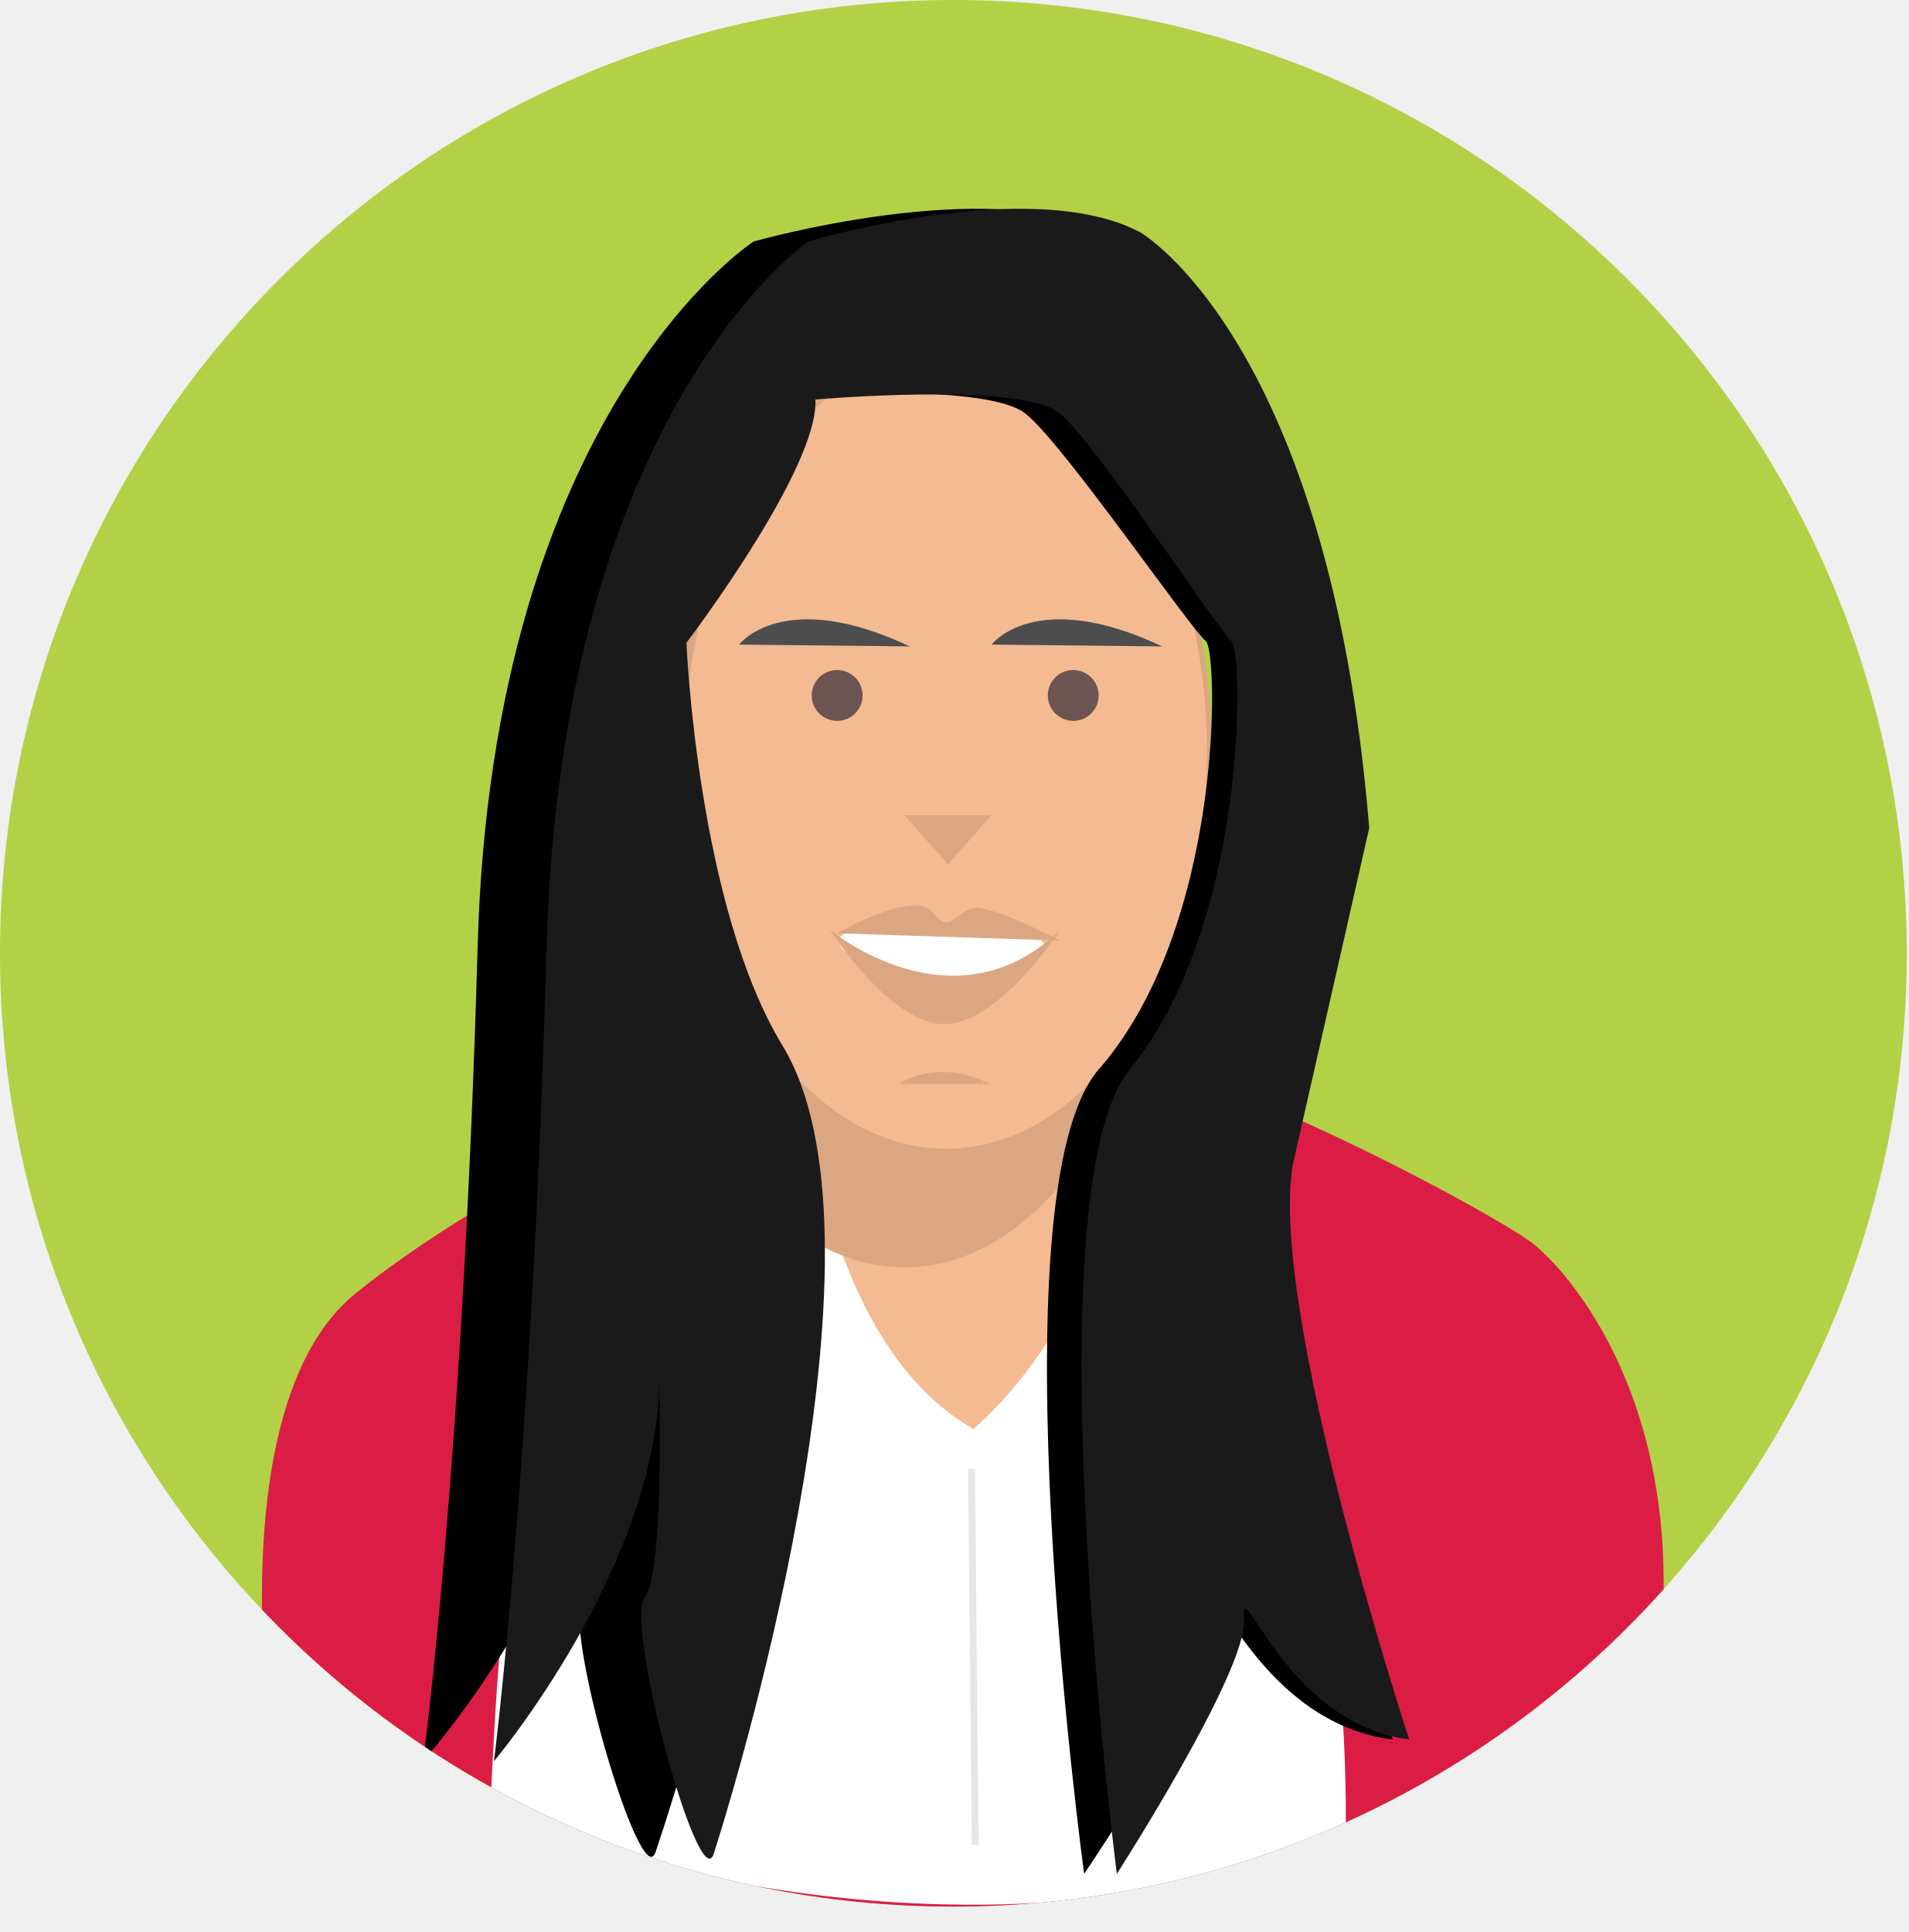
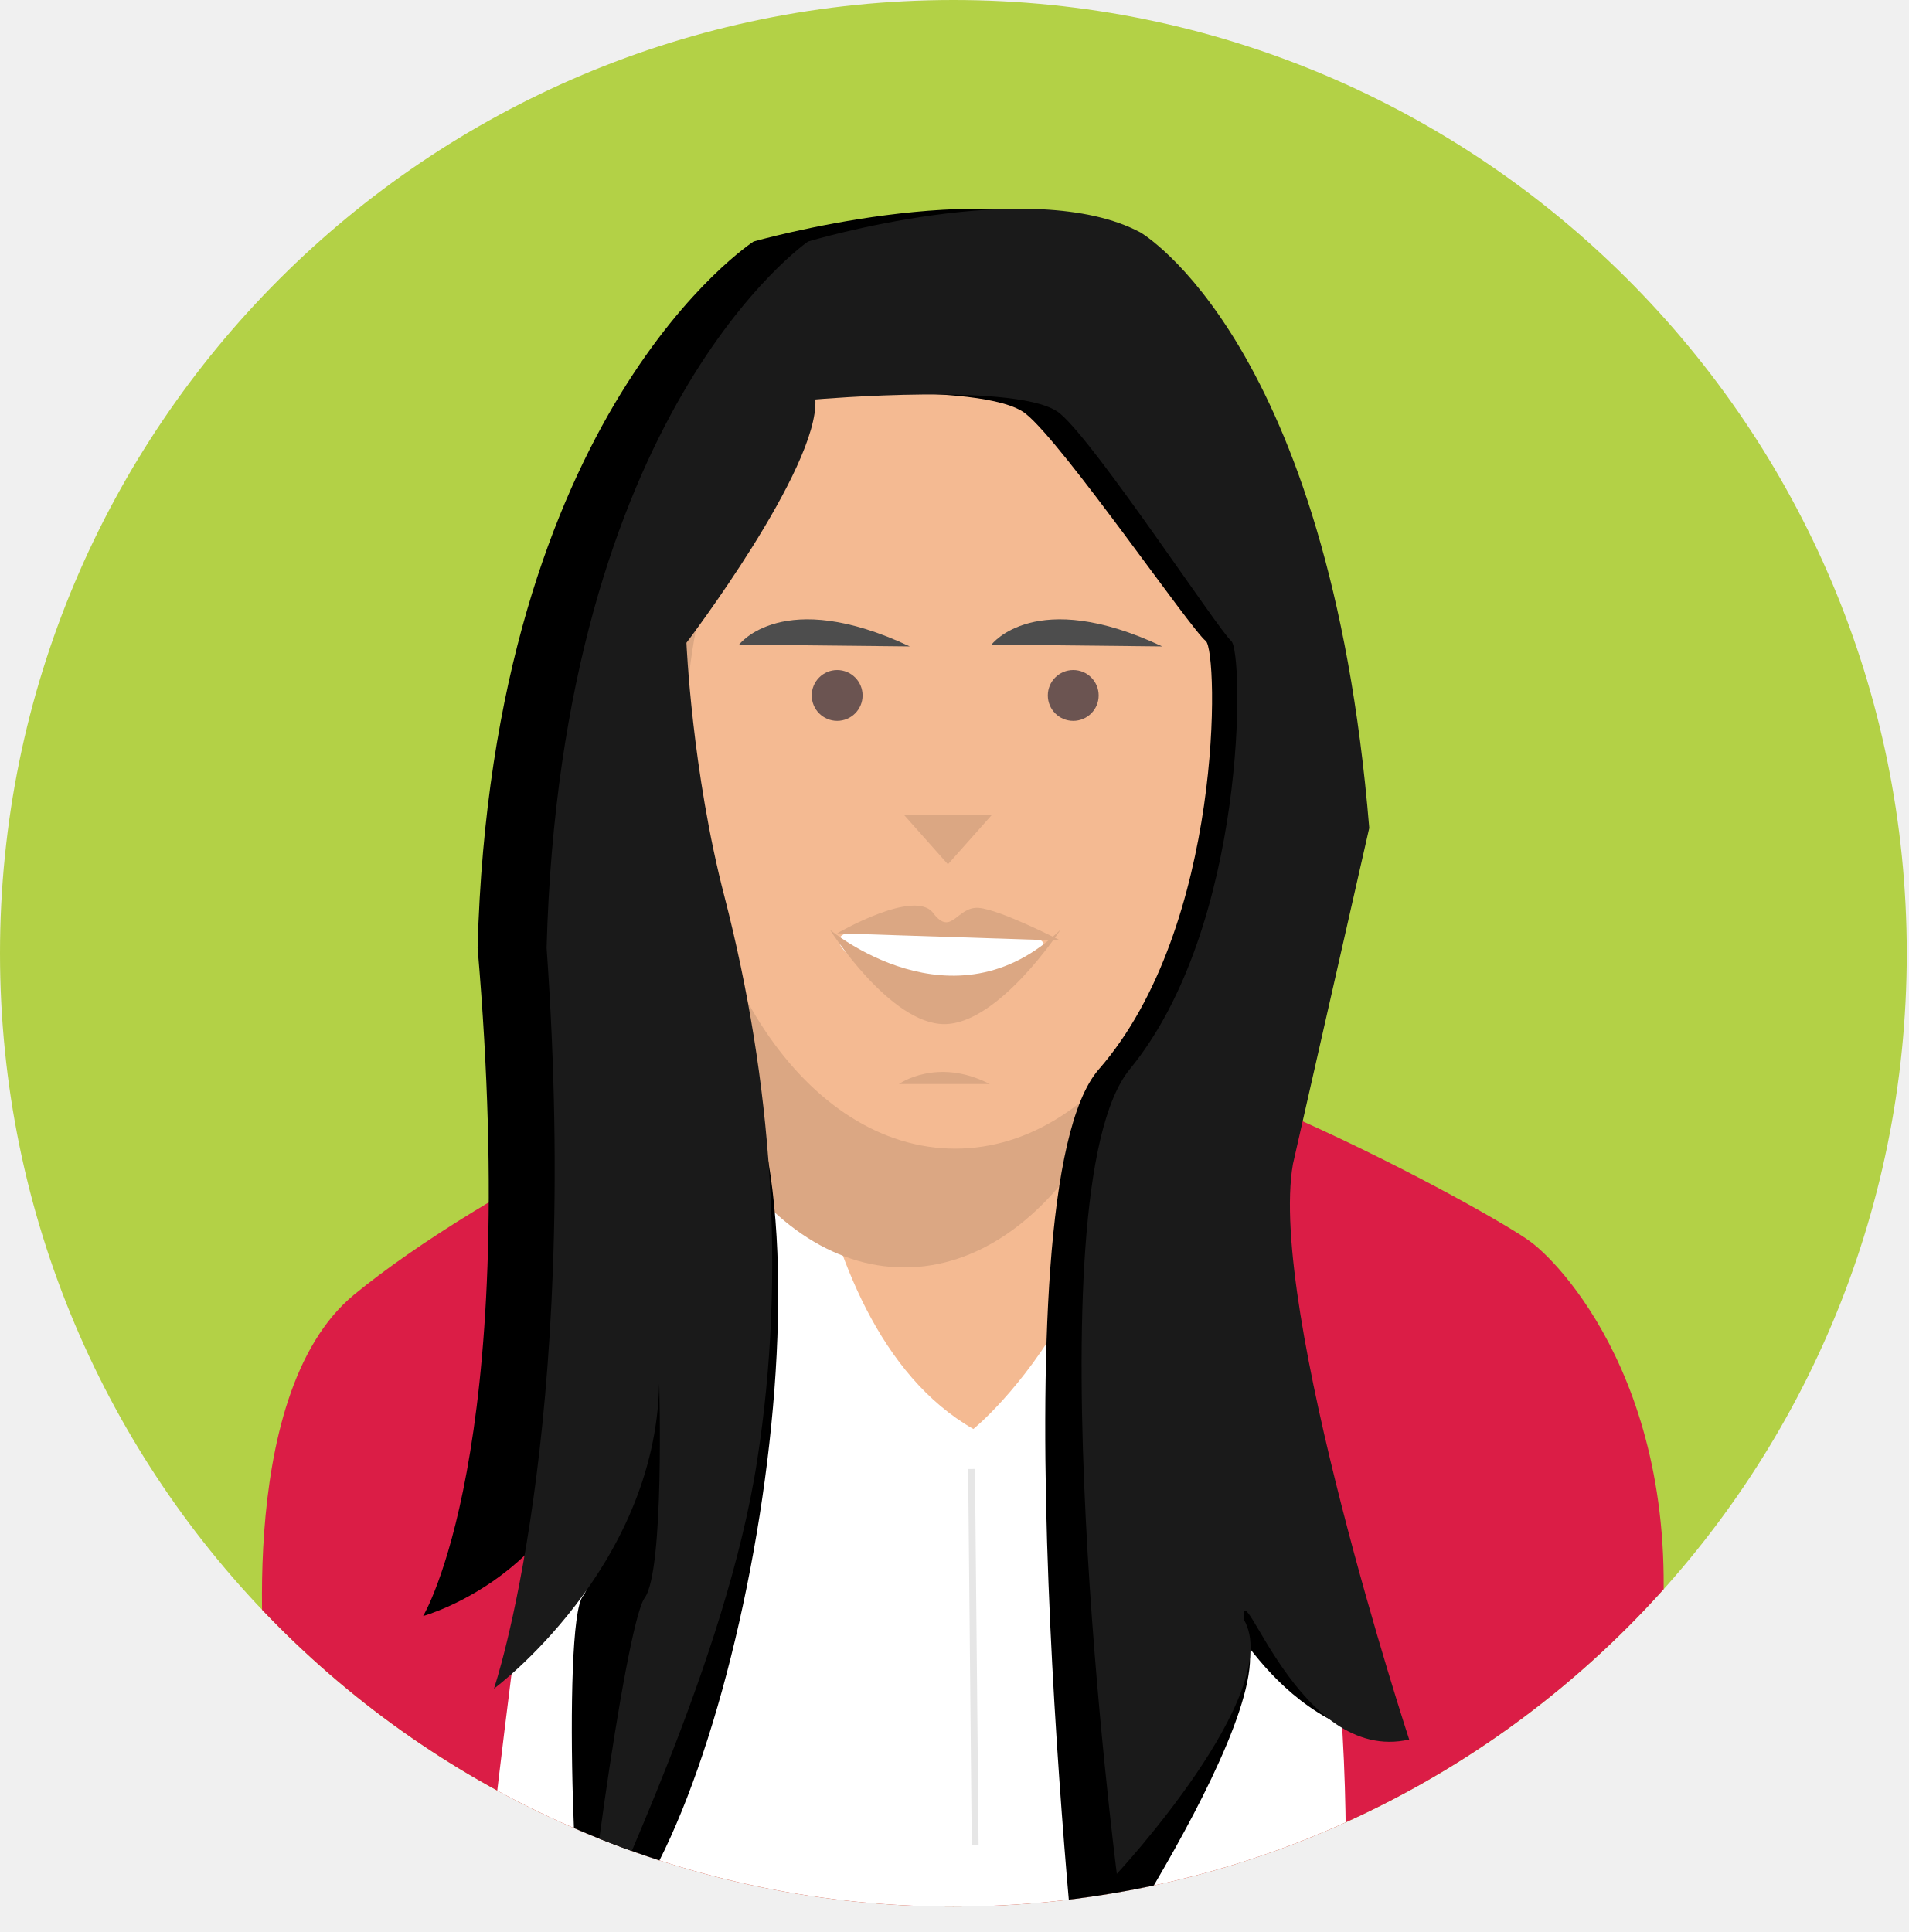
<svg xmlns="http://www.w3.org/2000/svg" xmlns:xlink="http://www.w3.org/1999/xlink" version="1.1" id="Layer_1" x="0px" y="0px" viewBox="0 0 105.1 106.4" style="enable-background:new 0 0 105.1 106.4;" xml:space="preserve">
-   <circle style="fill:#B3D146;" cx="52.5" cy="52.5" r="52.5" />
+   <style>
+ 	 	#left-eye,
+ 	 	#right-eye {
+ 	 		animation: 2.4s blink linear forwards infinite; 
+ 	 		transform-origin: center;
+ 	 	}
+ 
+ 	 	@keyframes blink {
+ 	 		90% {
+ 	 			transform: none;
+ 	 			animation-timing-function: ease-in;
+ 	 		}
+ 	 		93% {
+ 	 			transform: translateY(1px) scaleY(0);
+ 	 		}
+ 	 		100% {
+ 	 			animation-timing-function: ease-out;
+ 	 		}
+ 	 	}
+ 	 </style>
  <g>
-     <defs>
-       <circle id="SVGID_1_" cx="52.5" cy="52.5" r="52.5" />
-     </defs>
-     <clipPath id="SVGID_2_">
-       <use xlink:href="#SVGID_1_" style="overflow:visible;" />
-     </clipPath>
-     <g style="clip-path:url(#SVGID_2_);">
-       <path style="fill:#DB1D46;" d="M14.7,93.2c0,0-2-16.3,4.8-21.9s22.9-14.2,32.9-14.9s30.1,10.6,31.9,12c1.9,1.4,9.1,9.2,6.9,24.3    C91.1,92.7,55.4,123.2,14.7,93.2z" />
-       <path style="fill:#FFFFFF;" d="M38.3,56.9c0,0-8.9,20.7-10,27.1C27.3,90.4,27,99.9,27,99.9s24.5,10.4,47.1,1.2    c0,0,0.3-11.6-2.3-18.9S63,57.3,63,57.3L38.3,56.9z" />
-       <line style="fill:#FFFFFF;stroke:#E6E6E6;stroke-width:0.376;stroke-miterlimit:10;" x1="53.5" y1="80.9" x2="53.7" y2="101.6" />
-       <path style="fill:#F4BA92;" d="M43.7,52.4c0,0-0.4,20.4,9.9,26.3c0,0,10.7-8.6,8.8-26.1L43.7,52.4z" />
-       <path style="fill:none;" d="M93.5,94.8" />
-       <path style="fill:none;" d="M27.8,93.1" />
-       <ellipse style="fill:#DBA783;" cx="49.8" cy="46.4" rx="14.5" ry="23.4" />
-       <ellipse style="fill:#F4BA92;stroke:#DBA783;stroke-width:0.275;stroke-miterlimit:10;" cx="52.1" cy="41.4" rx="14.5" ry="22" />
-       <path d="M69.9,64.1c-1.5,7.9,6.8,31.7,6.8,31.7c-7.3-0.9-9.9-9.5-9.6-6.6c0.2,2.8-7.4,14-7.4,14s-5.1-37.5,0.8-44.3    c6.9-7.9,6.6-23,5.9-23.6c-0.8-0.6-7.8-10.8-9.9-12.5C54.2,20.9,42,21.9,42,21.9c0.2,3.8-7.5,13.4-7.5,13.4s0.7,14.5,5.6,22.2    c6.7,10.4-2.1,38.9-4,44.5c-0.8,2.4-5.2-12.6-4-14.1c1.2-1.5,0.9-11.8,0.9-11.8C32.7,86.4,23.3,97,23.3,97s2.2-16.4,3-44.8    c0.8-29.6,15.2-38.9,15.2-38.9s13-3.7,19.3-0.5c0,0,11,6,13.4,32.8" />
-       <path style="fill:#1A1A1A;" d="M71.2,64.1c-1.4,7.9,6.4,31.7,6.4,31.7c-6.9-0.9-9.3-9.5-9.1-6.6c0.2,2.8-7,14-7,14    s-4.8-37.5,0.7-44.3c6.5-7.9,6.3-23,5.6-23.6c-0.7-0.6-7.4-10.8-9.4-12.5c-2-1.8-13.5-0.8-13.5-0.8c0.2,3.8-7.1,13.4-7.1,13.4    s0.6,14.5,5.3,22.2c6.3,10.4-2,38.9-3.8,44.5c-0.8,2.4-4.9-12.6-3.8-14.1c1.1-1.5,0.8-11.8,0.8-11.8C36.1,86.4,27.2,97,27.2,97    s2.1-16.4,2.9-44.8c0.8-29.6,14.4-38.9,14.4-38.9s12.3-3.7,18.3-0.5c0,0,10.4,6,12.6,32.8" />
-       <circle style="fill:#6B5451;" cx="46.1" cy="38.3" r="1.4" />
-       <circle style="fill:#6B5451;" cx="59.1" cy="38.3" r="1.4" />
-       <path style="fill:#4D4D4D;" d="M40.7,35.5c0,0,2.4-3.2,9.4,0.1" />
-       <path style="fill:#FFFFFF;" d="M57.5,52.1c0,0.8-2.7,2.1-5.7,2.1s-5.6-1.6-5.6-2.4s2.6-0.5,5.6-0.5S57.5,51.3,57.5,52.1z" />
-       <path style="fill:#4D4D4D;" d="M54.6,35.5c0,0,2.4-3.2,9.4,0.1" />
-       <polygon style="fill:#DBA783;" points="49.8,44.9 54.6,44.9 52.2,47.6   " />
-       <path style="fill:#DBA783;" d="M46.1,51.4c0,0,4.3-2.5,5.3-1.1c1,1.3,1.3-0.4,2.5-0.3c1.2,0.1,4.5,1.8,4.5,1.8" />
-       <path style="fill:#DBA783;" d="M49.5,59.7c0,0,2.1-1.5,5,0" />
-       <path style="fill:#DBA783;" d="M45.7,51.2c0,0,6.8,5.7,12.7,0c0,0-3.4,5.2-6.4,5.2C49,56.4,45.7,51.2,45.7,51.2z" />
+     <g>
+       <defs>
+         <circle id="SVGID_1_" cx="52.5" cy="52.5" r="52.5" />
+       </defs>
+       <clipPath id="SVGID_2_">
+         <use xlink:href="#SVGID_1_" style="overflow:visible;" />
+       </clipPath>
+       <g style="clip-path:url(#SVGID_2_);">
+         <circle style="fill:#B3D146;" cx="52.5" cy="52.5" r="52.5" />
+         <g>
+           <path style="fill:#DB1D46;" d="M14.7,93.2c0,0-2-16.3,4.8-21.9s22.9-14.2,32.9-14.9s30.1,10.6,31.9,12c1.9,1.4,9.1,9.2,6.9,24.3      C91.1,92.7,55.4,123.2,14.7,93.2z" />
+           <path style="fill:#FFFFFF;" d="M38.3,56.9c0,0-7.9,20.7-9,27.1c-1,6.4-2.3,17.9-2.3,17.9s24.5,10.4,47.1,1.2      c0,0,0.3-13.6-2.3-20.9S63,57.3,63,57.3L38.3,56.9z" />
+           <line style="fill:none;stroke:#E6E6E6;stroke-width:0.376;stroke-miterlimit:10;" x1="53.5" y1="80.9" x2="53.7" y2="101.6" />
+           <path style="fill:#F4BA92;" d="M43.7,52.4c0,0-0.4,20.4,9.9,26.3c0,0,10.7-8.6,8.8-26.1L43.7,52.4z" />
+           <path style="fill:none;" d="M93.5,94.8" />
+           <path style="fill:none;" d="M27.8,93.1" />
+           <ellipse style="fill:#DBA783;" cx="49.8" cy="46.4" rx="14.5" ry="23.4" />
+           <ellipse style="fill:#F4BA92;stroke:#DBA783;stroke-width:0.282;stroke-miterlimit:10;" cx="52.6" cy="40.9" rx="15" ry="22.5" />
+           <path d="M69.9,64.1c-1.5,7.9,6.8,31.7,6.8,31.7c-7.3-0.9-9.9-9.5-9.6-6.6c6.6,0.3-7.7,21.2-7.7,21.2s-4.8-44.7,1.1-51.5      c6.9-7.9,6.6-23,5.9-23.6c-0.8-0.6-7.8-10.8-9.9-12.5C54.2,20.9,42,21.9,42,21.9c0.2,3.8-7.5,13.4-7.5,13.4s0.7,14.5,5.6,22.2      c6.7,10.4,0,44.9-7.6,50c-0.8,2.4-1.6-18.1-0.4-19.6c1.2-1.5,0.9-11.8,0.9-11.8C32.7,86.4,23.3,89,23.3,89s5.4-8.9,3-36.8      c0.8-29.6,15.2-38.9,15.2-38.9s13-3.7,19.3-0.5c0,0,11,6,13.4,32.8" />
+           <path style="fill:#1A1A1A;" d="M71.2,64.1c-1.4,7.9,6.4,31.7,6.4,31.7c-6.1,1.4-9.3-9.5-9.1-6.6c2.3,4-7,14-7,14      s-4.8-37.5,0.7-44.3c6.5-7.9,6.3-23,5.6-23.6c-0.7-0.6-7.4-10.8-9.4-12.5C56.4,21,44.9,22,44.9,22c0.2,3.8-7.1,13.4-7.1,13.4      s0.3,7.1,2.1,14c2.6,10.1,3.4,20.7,1.8,31c-1.7,11.1-8.2,24-9.2,27.1c-0.8,2.4,1.9-18,3-19.5s0.8-11.8,0.8-11.8      C36.1,86.4,27.2,93,27.2,93s4.8-14.1,2.9-40.8c0.8-29.6,14.4-38.9,14.4-38.9s12.3-3.7,18.3-0.5c0,0,10.4,6,12.6,32.8" />
+           <circle id="left-eye" style="fill:#6B5451;" cx="46.1" cy="38.3" r="1.4" />
+           <circle id="right-eye" style="fill:#6B5451;" cx="59.1" cy="38.3" r="1.4" />
+           <path style="fill:#4D4D4D;" d="M40.7,35.5c0,0,2.4-3.2,9.4,0.1" />
+           <path style="fill:#FFFFFF;" d="M57.5,52.1c0,0.8-2.7,2.1-5.7,2.1s-5.6-1.6-5.6-2.4s2.6-0.5,5.6-0.5S57.5,51.3,57.5,52.1z" />
+           <path style="fill:#4D4D4D;" d="M54.6,35.5c0,0,2.4-3.2,9.4,0.1" />
+           <polygon style="fill:#DBA783;" points="49.8,44.9 54.6,44.9 52.2,47.6     " />
+           <path style="fill:#DBA783;" d="M46.1,51.4c0,0,4.3-2.5,5.3-1.1c1,1.3,1.3-0.4,2.5-0.3c1.2,0.1,4.5,1.8,4.5,1.8" />
+           <path style="fill:#DBA783;" d="M49.5,59.7c0,0,2.1-1.5,5,0" />
+           <path style="fill:#DBA783;" d="M45.7,51.2c0,0,6.8,5.7,12.7,0c0,0-3.4,5.2-6.4,5.2S45.7,51.2,45.7,51.2z" />
+         </g>
+       </g>
    </g>
  </g>
</svg>
